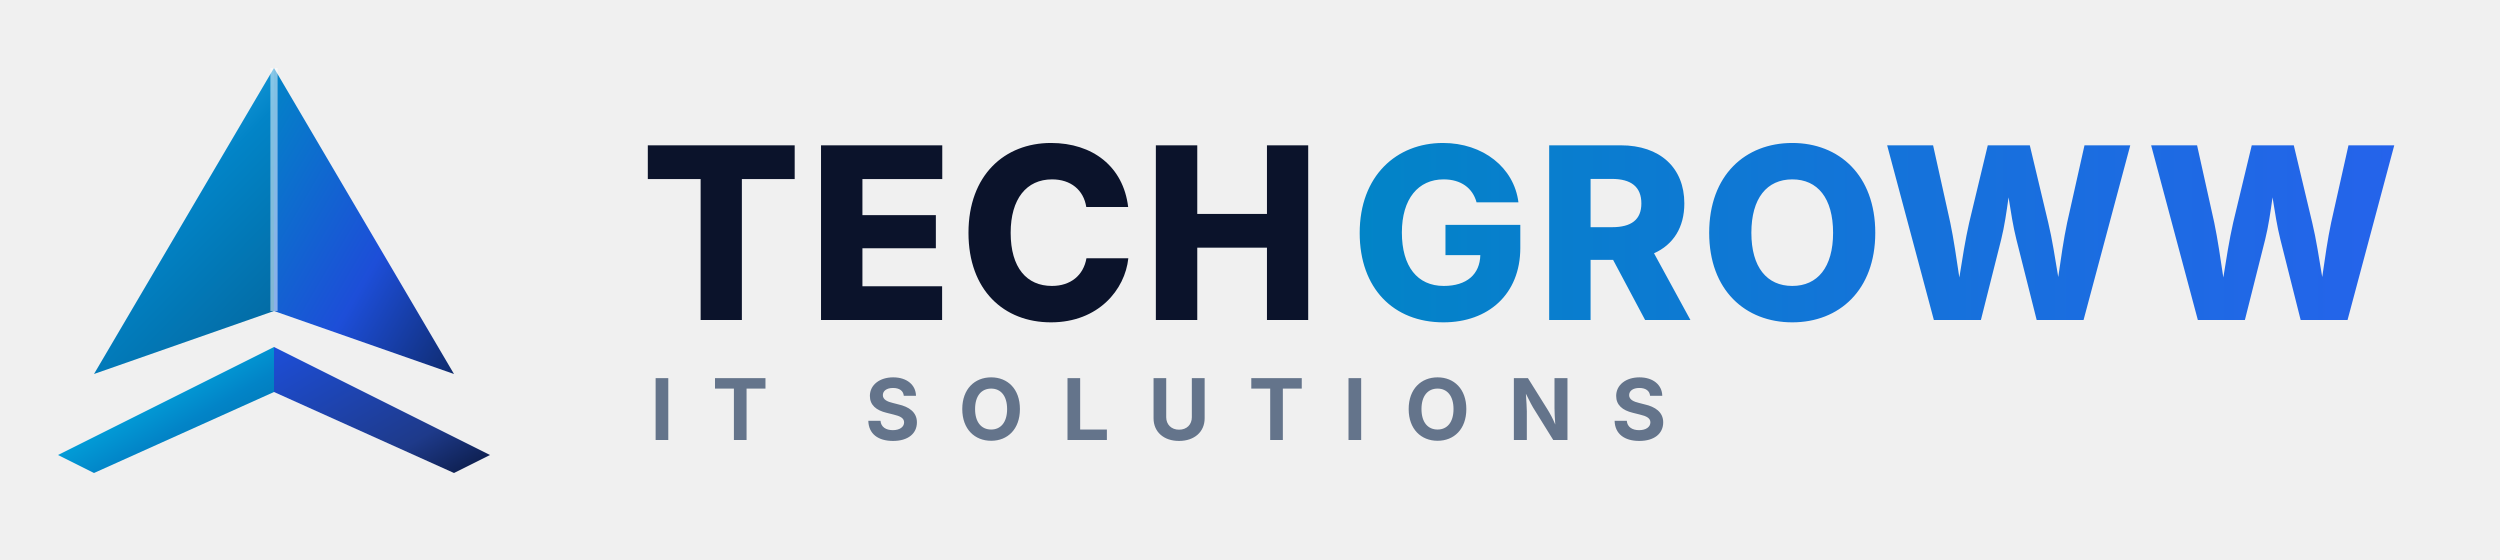
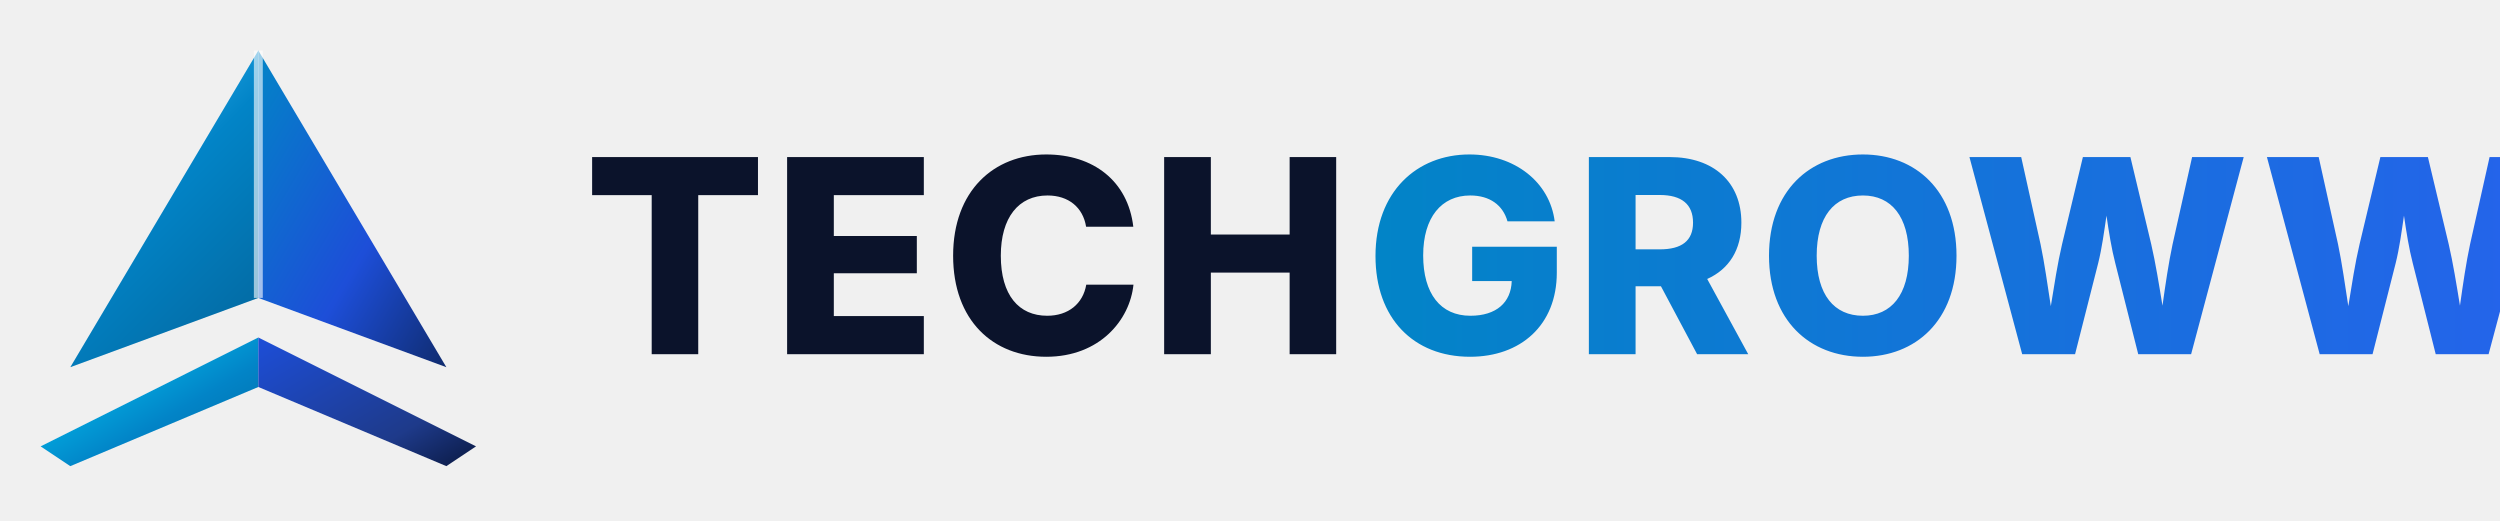
- <svg xmlns="http://www.w3.org/2000/svg" viewBox="0 0 250 56" width="250" height="56" fill="none">
+ <svg xmlns="http://www.w3.org/2000/svg" viewBox="0 0 240 50" width="240" height="50" fill="none">
  <defs>
    <linearGradient id="headerFacetLeft" x1="20%" y1="0%" x2="80%" y2="100%">
      <stop offset="0%" stop-color="#38bdf8" />
      <stop offset="45%" stop-color="#0284c7" />
      <stop offset="100%" stop-color="#0369a1" />
    </linearGradient>
    <linearGradient id="headerFacetRight" x1="0%" y1="0%" x2="100%" y2="100%">
      <stop offset="0%" stop-color="#0284c7" />
      <stop offset="60%" stop-color="#1d4ed8" />
      <stop offset="100%" stop-color="#0f2b6e" />
    </linearGradient>
    <linearGradient id="headerChevLeft" x1="0%" y1="0%" x2="100%" y2="100%">
      <stop offset="0%" stop-color="#00d8ff" />
      <stop offset="60%" stop-color="#0284c7" />
      <stop offset="100%" stop-color="#0369a1" />
    </linearGradient>
    <linearGradient id="headerChevRight" x1="0%" y1="0%" x2="100%" y2="100%">
      <stop offset="0%" stop-color="#1d4ed8" />
      <stop offset="70%" stop-color="#1e3a8a" />
      <stop offset="100%" stop-color="#0a1942" />
    </linearGradient>
-     <linearGradient id="growwGrad" x1="0%" y1="0%" x2="100%" y2="0%">
+     <linearGradient id="growwTextGrad" x1="0%" y1="0%" x2="100%" y2="0%">
      <stop offset="0%" stop-color="#0284c7" />
      <stop offset="100%" stop-color="#2563eb" />
    </linearGradient>
  </defs>
-   <g transform="translate(4, 5) scale(0.9)">
-     <path d="M 26 2 L 6 36 L 26 29 Z" fill="url(#headerFacetLeft)" />
-     <path d="M 26 2 L 26 29 L 46 36 Z" fill="url(#headerFacetRight)" />
-     <line x1="26" y1="2" x2="26" y2="29" stroke="#ffffff" stroke-width="0.8" stroke-opacity="0.5" />
-     <path d="M 26 33 L 2 45 L 6 47 L 26 38 Z" fill="url(#headerChevLeft)" />
-     <path d="M 26 33 L 26 38 L 46 47 L 50 45 Z" fill="url(#headerChevRight)" />
+   <g transform="translate(2, 2) scale(0.95)">
+     <path d="M 24 3 L 5 35 L 24 28 Z" fill="url(#headerFacetLeft)" />
+     <path d="M 24 3 L 24 28 L 43 35 Z" fill="url(#headerFacetRight)" />
+     <line x1="24" y1="3" x2="24" y2="28" stroke="#ffffff" stroke-width="0.9" stroke-opacity="0.6" />
+     <path d="M 24 32 L 2 43 L 5 45 L 24 37 Z" fill="url(#headerChevLeft)" />
+     <path d="M 24 32 L 24 37 L 43 45 L 46 43 Z" fill="url(#headerChevRight)" />
  </g>
-   <text x="64" y="32" font-family="'Plus Jakarta Sans', 'Inter', -apple-system, BlinkMacSystemFont, sans-serif" font-size="24" font-weight="800" letter-spacing="0.5" fill="#0B132B">TECH</text>
-   <text x="135" y="32" font-family="'Plus Jakarta Sans', 'Inter', -apple-system, BlinkMacSystemFont, sans-serif" font-size="24" font-weight="800" letter-spacing="0.5" fill="url(#growwGrad)">GROWW</text>
-   <text x="65" y="44" font-family="'Plus Jakarta Sans', 'Inter', -apple-system, BlinkMacSystemFont, sans-serif" font-size="8.5" font-weight="700" letter-spacing="3.8" fill="#64748B">IT SOLUTIONS</text>
+   <text x="56" y="34" font-family="'Plus Jakarta Sans', 'Inter', -apple-system, BlinkMacSystemFont, 'Segoe UI', Roboto, sans-serif" font-size="26" font-weight="800" letter-spacing="0.5" fill="#0B132B">TECH</text>
+   <text x="131" y="34" font-family="'Plus Jakarta Sans', 'Inter', -apple-system, BlinkMacSystemFont, 'Segoe UI', Roboto, sans-serif" font-size="26" font-weight="800" letter-spacing="0.5" fill="url(#growwTextGrad)">GROWW</text>
</svg>
